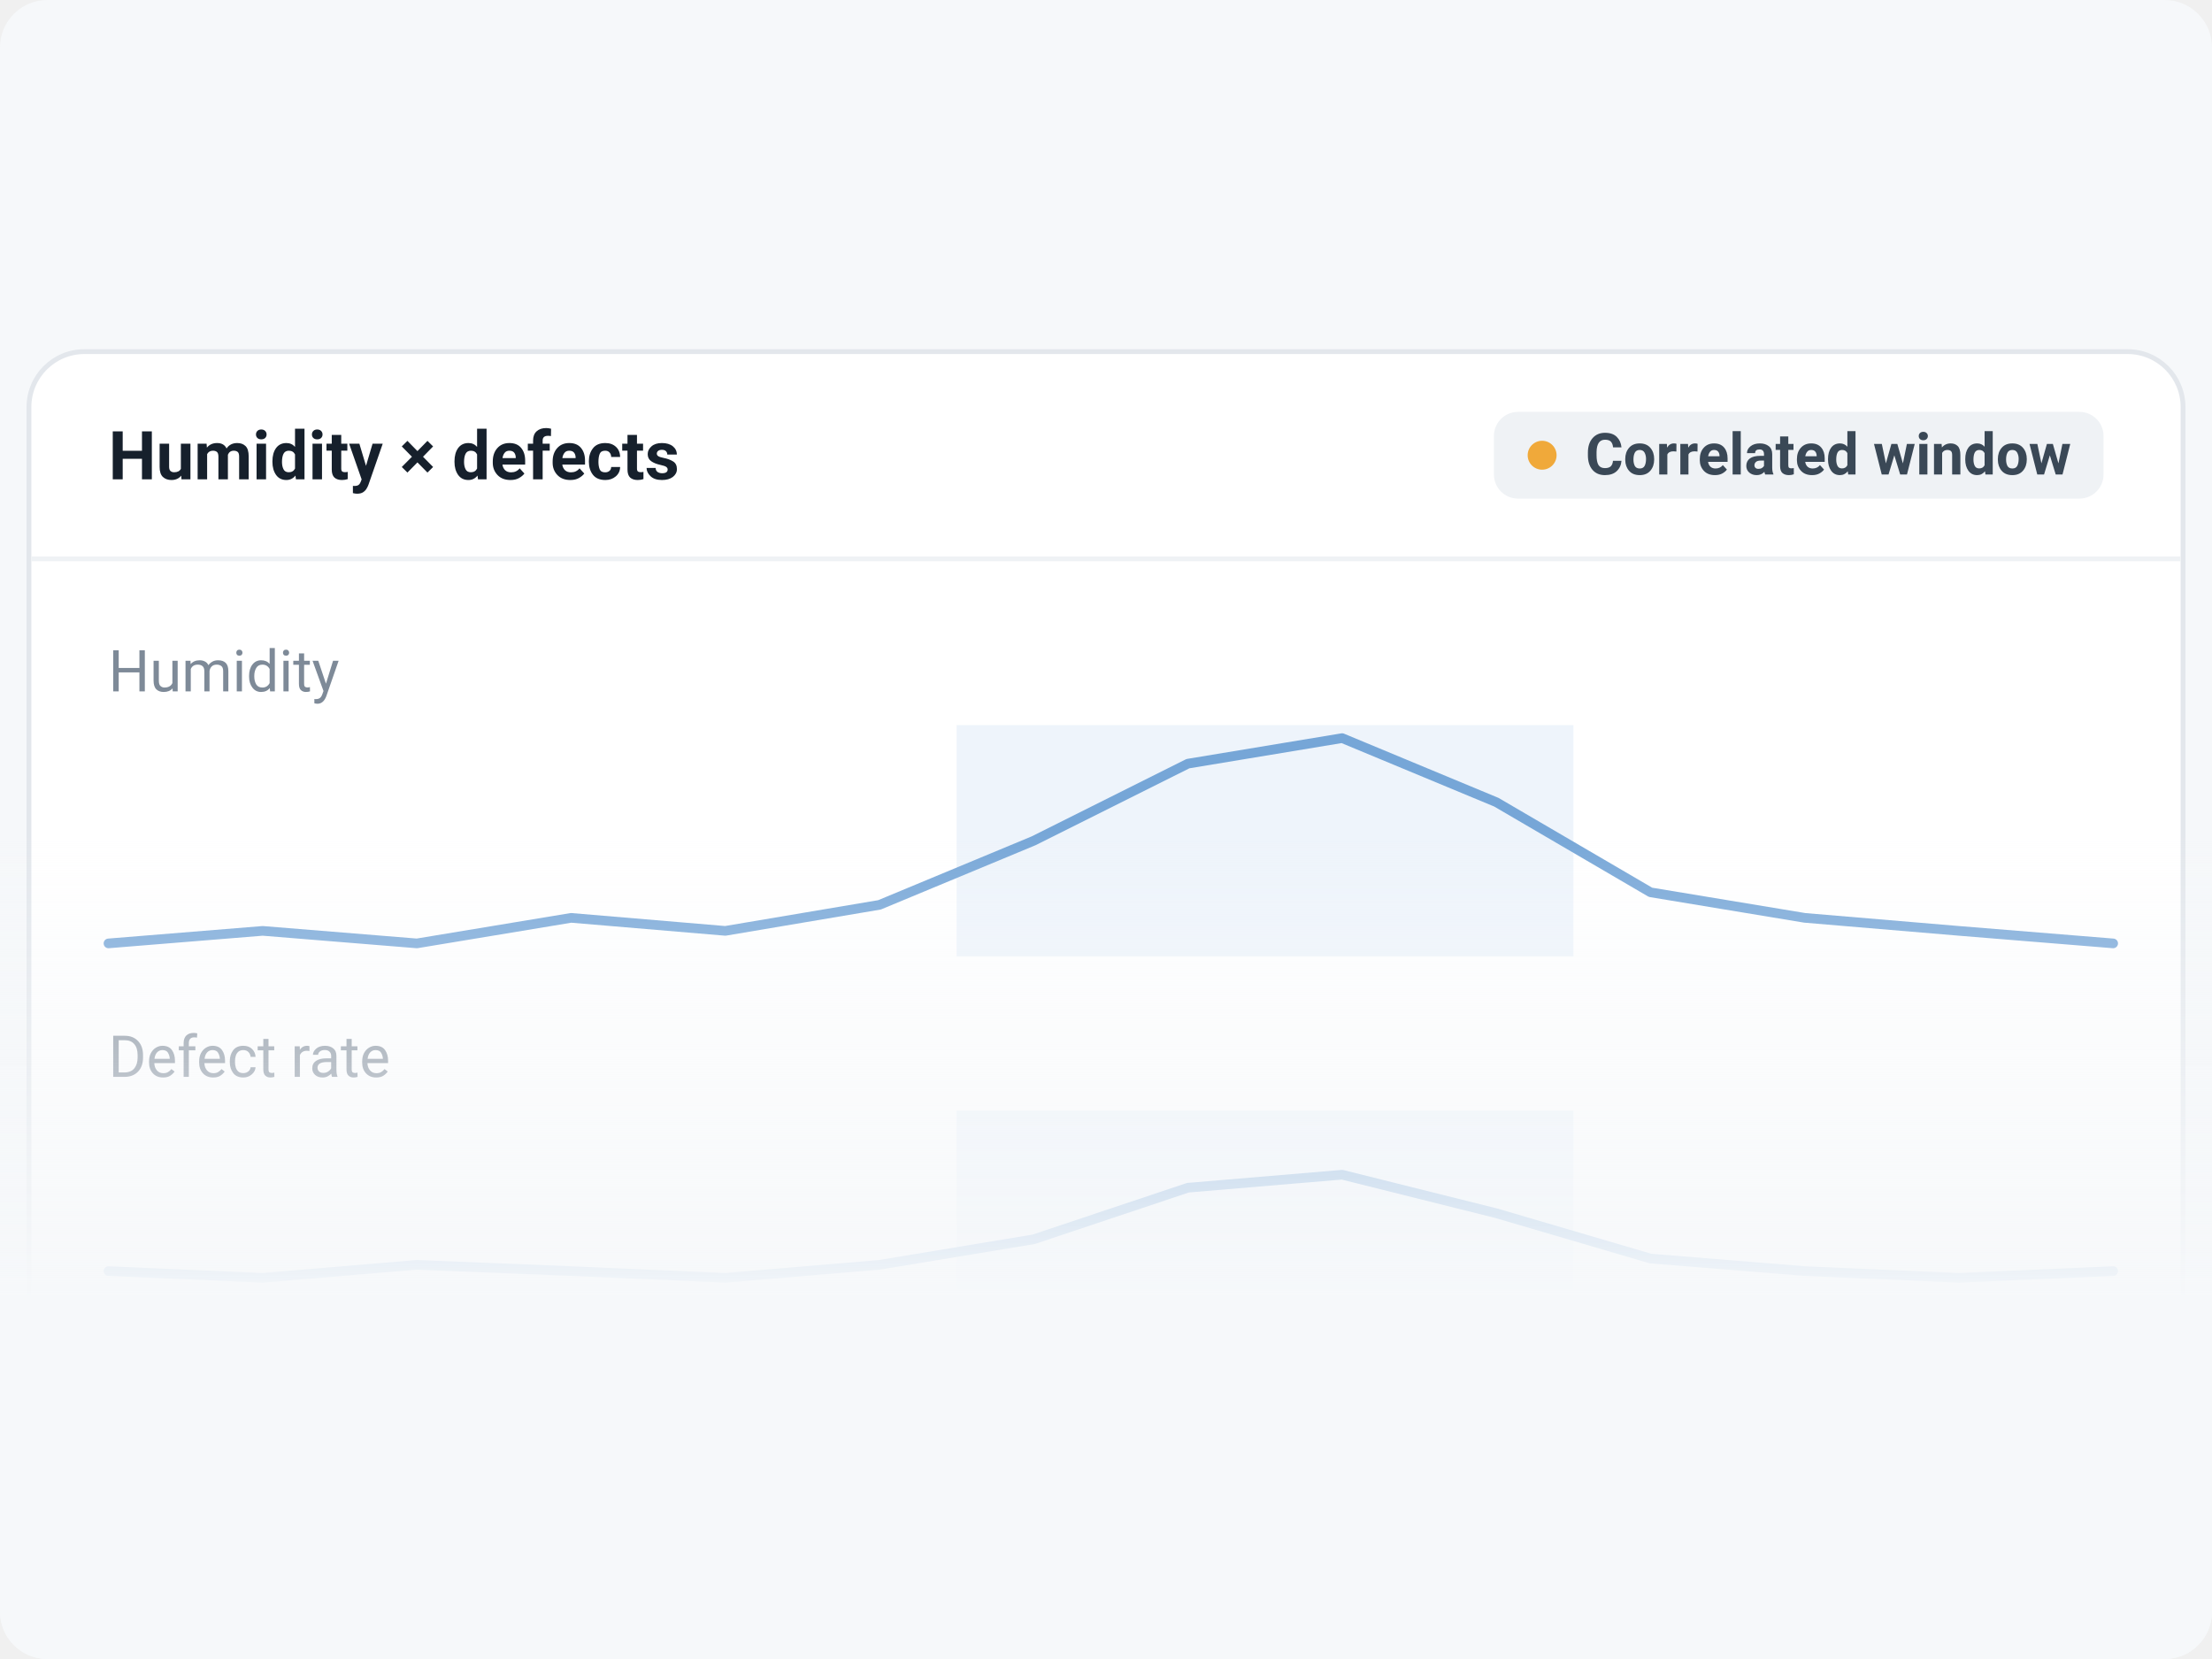
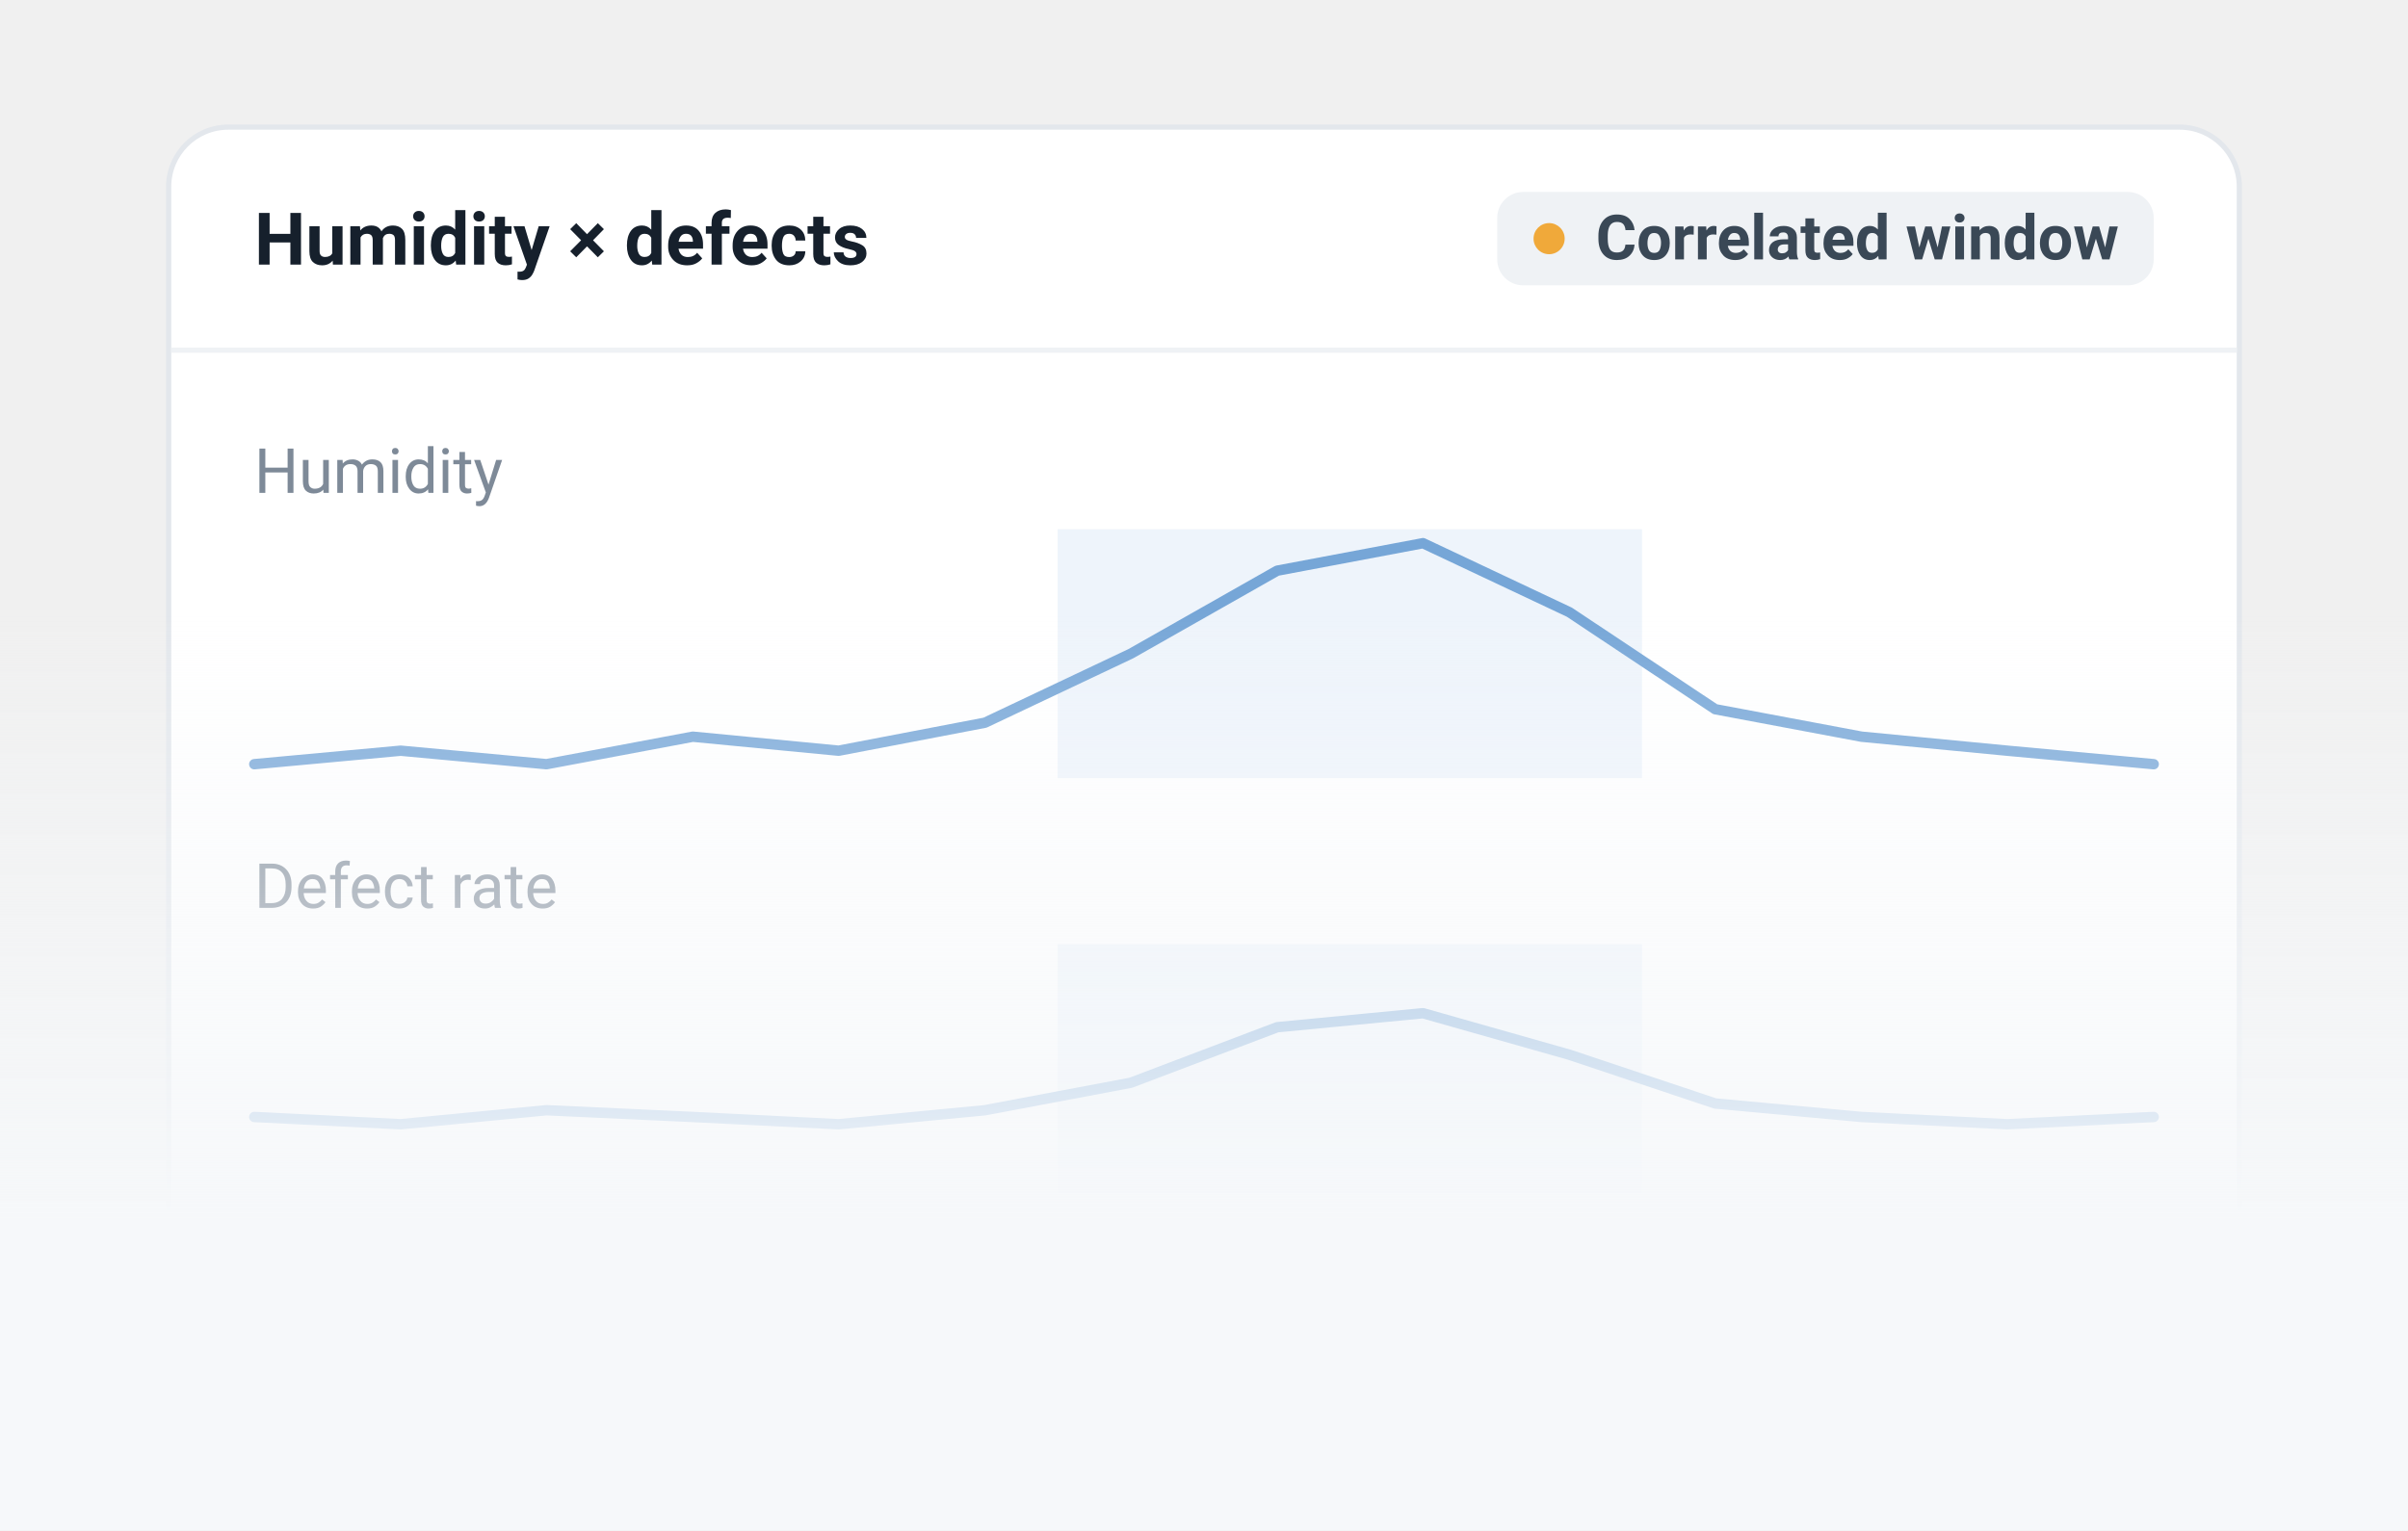
- <svg xmlns="http://www.w3.org/2000/svg" width="560" height="420" viewBox="0 0 560 420" fill="none">
+ <svg xmlns="http://www.w3.org/2000/svg" width="464" height="295" viewBox="0 0 464 295" fill="none">
  <defs>
-     <linearGradient id="fade0" x1="0" y1="210" x2="0" y2="330" gradientUnits="userSpaceOnUse">
+     <linearGradient id="fade0" x1="0" y1="117.7" x2="0" y2="235.4" gradientUnits="userSpaceOnUse">
      <stop offset="0" stop-color="#F6F8FA" stop-opacity="0" />
      <stop offset="0.5" stop-color="#F6F8FA" stop-opacity="0.5" />
      <stop offset="1" stop-color="#F6F8FA" stop-opacity="1" />
    </linearGradient>
    <clipPath id="card">
-       <rect width="560" height="420" rx="12" />
+       <rect width="464" height="295" rx="0" />
    </clipPath>
  </defs>
  <g clip-path="url(#card)">
-     <rect x="0" y="0" width="560" height="420" rx="12" fill="#F6F8FA" />
-     <g transform="translate(0 14.00)">
-       <g transform="translate(-61.60 -45.76) scale(1.22)">
-         <rect x="56.5" y="99" width="447" height="222" rx="11.5" fill="#FFFFFF" stroke="#E3E7EC" stroke-width="1" />
-         <line x1="57" y1="142" x2="503" y2="142" stroke="#EFF2F5" stroke-width="1" />
-         <text x="73" y="125.5" font-family="Roboto" font-size="14" font-weight="600" fill="#16202C">Humidity × defects</text>
-         <rect x="360.5" y="111.5" width="126.5" height="18" rx="5" fill="#EFF2F5" />
-         <rect x="367.5" y="117.5" width="6" height="6" rx="3" fill="#F0A93A" />
-         <text x="379.5" y="124.5" font-family="Roboto" font-size="12" font-weight="600" fill="#3A4856">Correlated window</text>
-         <text x="73" y="169.5" font-family="Roboto" font-size="12" font-weight="400" fill="#7E8A98">Humidity</text>
-         <g transform="translate(73 176.5) scale(1 1)">
-           <rect x="176.0" y="0" width="128.0" height="48" fill="#EEF4FB" />
-           <path d="M0.0 45.3 L32.0 42.7 L64.0 45.3 L96.0 40.0 L128.0 42.7 L160.0 37.3 L192.0 24.0 L224.0 8.0 L256.0 2.7 L288.0 16.0 L320.0 34.7 L352.0 40.0 L384.0 42.7 L416.0 45.3" fill="none" stroke="#76A6D7" stroke-width="2" stroke-linejoin="round" stroke-linecap="round" />
-         </g>
-         <text x="73" y="249.5" font-family="Roboto" font-size="12" font-weight="400" fill="#7E8A98">Defect rate</text>
-         <g transform="translate(73 256.5) scale(1 1)">
-           <rect x="176.0" y="0" width="128.0" height="48" fill="#EEF4FB" />
-           <path d="M0.0 33.3 L32.0 34.7 L64.0 32.0 L96.0 33.3 L128.0 34.7 L160.0 32.0 L192.0 26.7 L224.0 16.0 L256.0 13.3 L288.0 21.3 L320.0 30.7 L352.0 33.3 L384.0 34.7 L416.0 33.3" fill="none" stroke="#76A6D7" stroke-width="2" stroke-linejoin="round" stroke-linecap="round" />
-         </g>
-       </g>
+     <rect x="32.5" y="24.5" width="399" height="222" rx="11.5" fill="#FFFFFF" stroke="#E3E7EC" stroke-width="1" />
+     <line x1="33" y1="67.5" x2="431" y2="67.5" stroke="#EFF2F5" stroke-width="1" />
+     <text x="49" y="51" font-family="Roboto" font-size="14" font-weight="600" fill="#16202C">Humidity × defects</text>
+     <rect x="288.5" y="37" width="126.5" height="18" rx="5" fill="#EFF2F5" />
+     <rect x="295.5" y="43" width="6" height="6" rx="3" fill="#F0A93A" />
+     <text x="307.5" y="50" font-family="Roboto" font-size="12" font-weight="600" fill="#3A4856">Correlated window</text>
+     <text x="49" y="95" font-family="Roboto" font-size="12" font-weight="400" fill="#7E8A98">Humidity</text>
+     <g transform="translate(49 102) scale(1 1)">
+       <rect x="154.8" y="0" width="112.6" height="48" fill="#EEF4FB" />
+       <path d="M0.0 45.3 L28.2 42.7 L56.3 45.3 L84.5 40.0 L112.6 42.7 L140.8 37.3 L168.9 24.0 L197.1 8.0 L225.2 2.7 L253.4 16.0 L281.5 34.7 L309.7 40.0 L337.8 42.7 L366.0 45.3" fill="none" stroke="#76A6D7" stroke-width="2" stroke-linejoin="round" stroke-linecap="round" />
    </g>
-     <rect x="0" y="210" width="560" height="210" fill="url(#fade0)" />
+     <text x="49" y="175" font-family="Roboto" font-size="12" font-weight="400" fill="#7E8A98">Defect rate</text>
+     <g transform="translate(49 182) scale(1 1)">
+       <rect x="154.8" y="0" width="112.6" height="48" fill="#EEF4FB" />
+       <path d="M0.0 33.3 L28.2 34.7 L56.3 32.0 L84.5 33.3 L112.6 34.7 L140.8 32.0 L168.9 26.7 L197.1 16.0 L225.2 13.3 L253.4 21.3 L281.5 30.7 L309.7 33.3 L337.8 34.7 L366.0 33.3" fill="none" stroke="#76A6D7" stroke-width="2" stroke-linejoin="round" stroke-linecap="round" />
+     </g>
+     <rect x="0" y="117.7" width="464" height="177.3" fill="url(#fade0)" />
  </g>
</svg>
